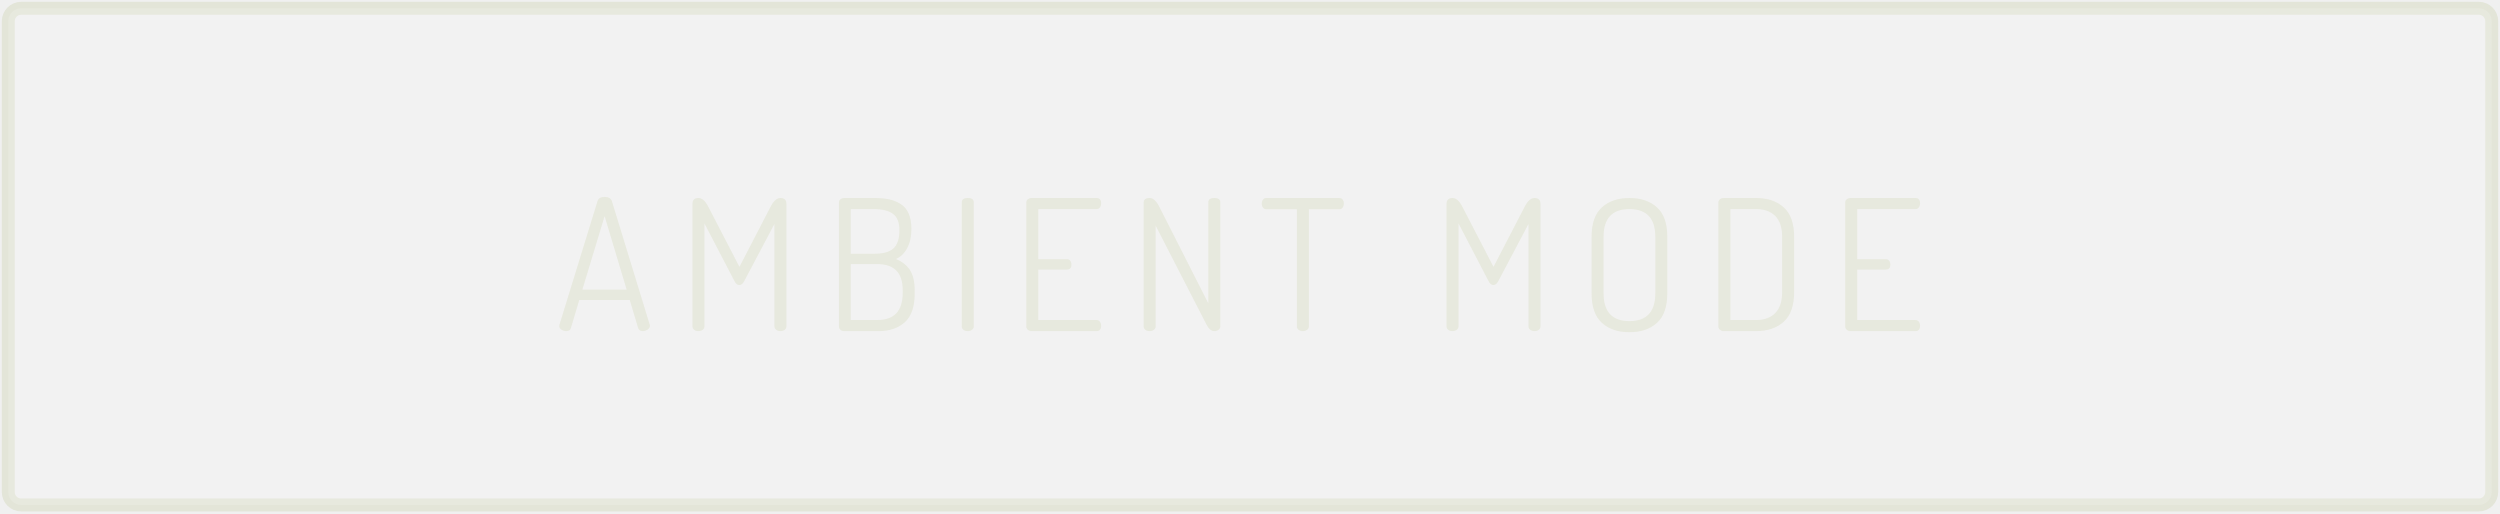
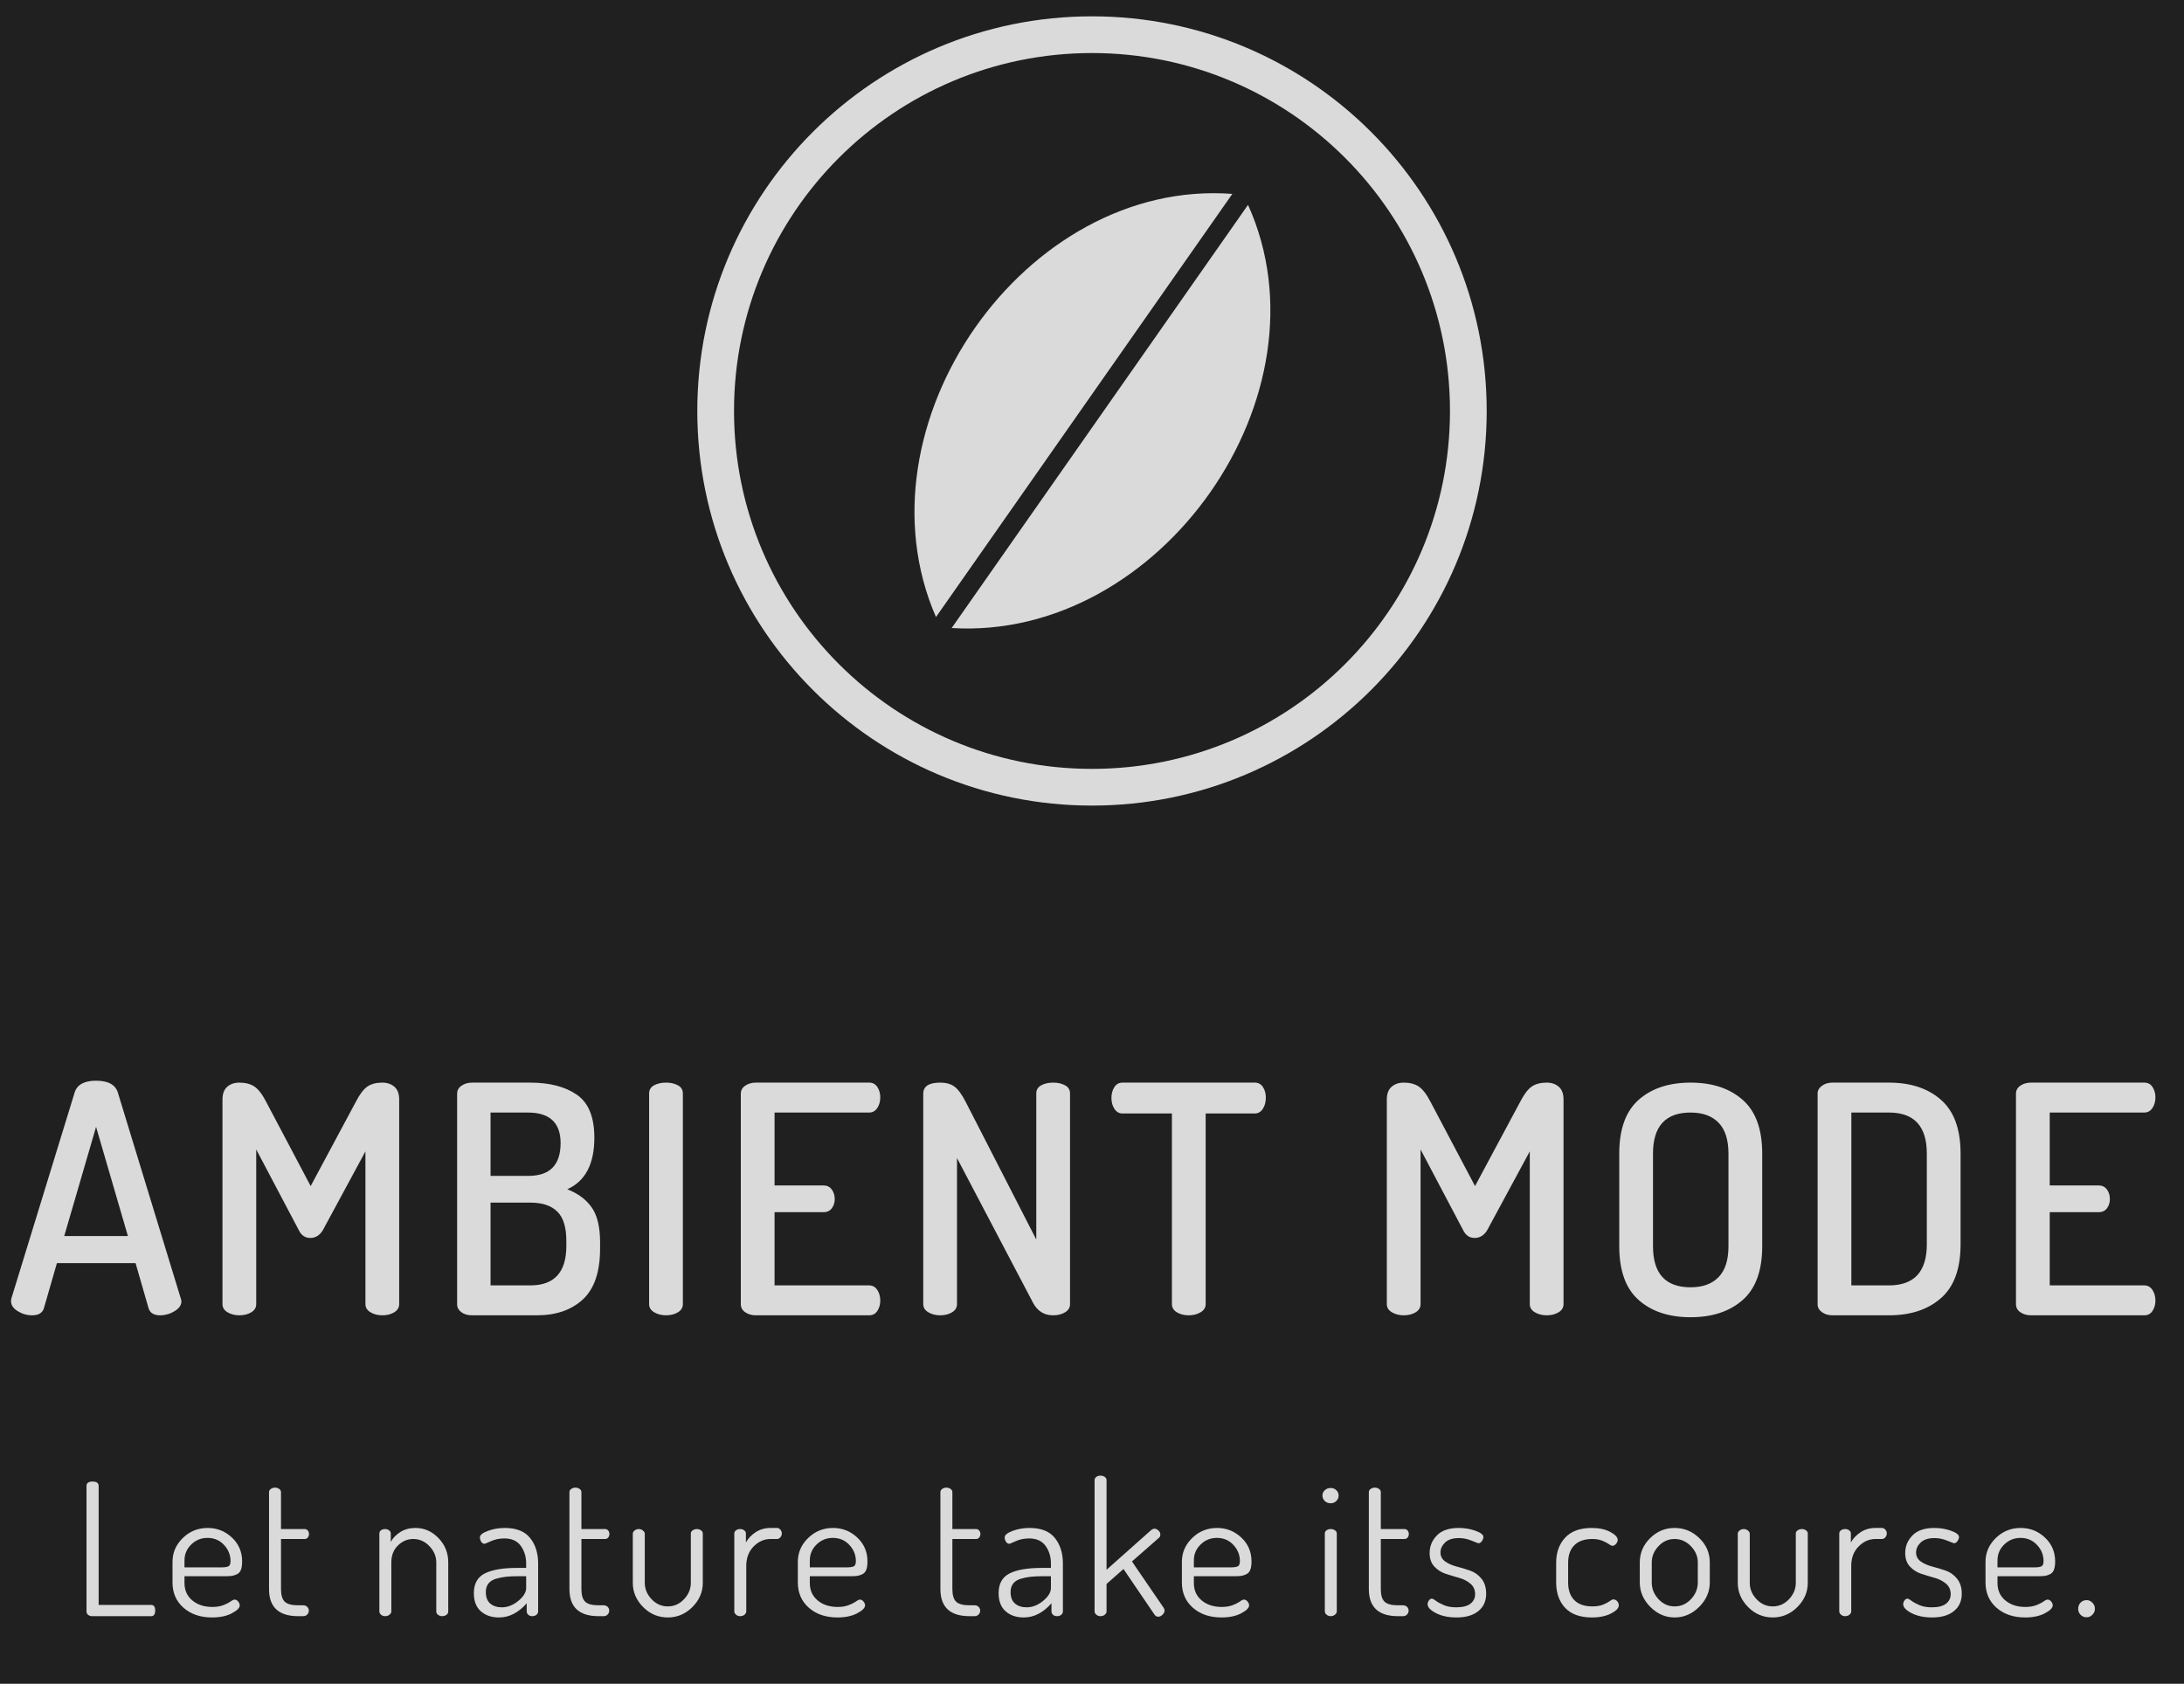
- <svg xmlns="http://www.w3.org/2000/svg" width="302px" height="62px" viewBox="0 0 302 62" version="1.1">
-   <g id="[Screens]" stroke="none" stroke-width="1" fill="none" fill-rule="evenodd">
-     <g id="landing-(dark)" transform="translate(-819, -715)" fill-rule="nonzero">
-       <g id="title_landing" transform="translate(216, 12)">
-         <g id="buttons" transform="translate(96, 704)">
-           <g id="button_ambient_mode" transform="translate(508, 0)">
-             <rect id="button" stroke="#E3E5D8" stroke-width="1.564" stroke-linecap="round" stroke-linejoin="round" x="0" y="0" width="300" height="60" rx="1.564" />
-             <path d="M66.558,38.384 C66.558,38.311 66.565,38.259 66.58,38.23 L71.178,23.292 C71.281,22.955 71.567,22.786 72.036,22.786 C72.505,22.786 72.799,22.955 72.916,23.292 L77.492,38.23 C77.492,38.245 77.496,38.267 77.503,38.296 C77.51,38.325 77.514,38.347 77.514,38.362 C77.514,38.538 77.419,38.688 77.228,38.813 C77.037,38.938 76.839,39 76.634,39 C76.355,39 76.172,38.875 76.084,38.626 L75.072,35.238 L68.978,35.238 L67.966,38.626 C67.907,38.875 67.717,39 67.394,39 C67.189,39 66.998,38.941 66.822,38.824 C66.646,38.707 66.558,38.56 66.558,38.384 Z M69.352,33.984 L74.698,33.984 L72.036,25.118 L69.352,33.984 Z M82.648,38.428 L82.648,23.622 C82.648,23.153 82.89,22.918 83.374,22.918 C83.799,22.918 84.188,23.255 84.54,23.93 L88.324,31.234 L92.108,23.93 C92.46,23.255 92.849,22.918 93.274,22.918 C93.758,22.918 94,23.153 94,23.622 L94,38.428 C94,38.604 93.93,38.743 93.791,38.846 C93.652,38.949 93.479,39 93.274,39 C93.083,39 92.915,38.949 92.768,38.846 C92.621,38.743 92.548,38.604 92.548,38.428 L92.548,26.064 L88.896,32.972 C88.735,33.28 88.537,33.434 88.302,33.434 C88.082,33.434 87.891,33.28 87.73,32.972 L84.1,25.998 L84.1,38.428 C84.1,38.604 84.027,38.743 83.88,38.846 C83.733,38.949 83.565,39 83.374,39 C83.169,39 82.996,38.949 82.857,38.846 C82.718,38.743 82.648,38.604 82.648,38.428 Z M100.344,38.45 L100.344,23.468 C100.344,23.292 100.41,23.156 100.542,23.061 C100.674,22.966 100.828,22.918 101.004,22.918 L104.612,22.918 C105.287,22.918 105.873,22.969 106.372,23.072 C106.871,23.175 107.336,23.358 107.769,23.622 C108.202,23.886 108.532,24.271 108.759,24.777 C108.986,25.283 109.1,25.91 109.1,26.658 C109.1,27.567 108.931,28.337 108.594,28.968 C108.257,29.599 107.802,30.039 107.23,30.288 C107.963,30.581 108.524,31.021 108.913,31.608 C109.302,32.195 109.496,33.016 109.496,34.072 L109.496,34.468 C109.496,36.052 109.1,37.203 108.308,37.922 C107.516,38.641 106.46,39 105.14,39 L101.004,39 C100.799,39 100.637,38.945 100.52,38.835 C100.403,38.725 100.344,38.597 100.344,38.45 Z M101.774,37.658 L104.964,37.658 C107.017,37.658 108.044,36.573 108.044,34.402 L108.044,34.028 C108.044,31.945 107.017,30.904 104.964,30.904 L101.774,30.904 L101.774,37.658 Z M101.774,29.65 L104.656,29.65 C105.697,29.65 106.456,29.434 106.933,29.001 C107.41,28.568 107.648,27.839 107.648,26.812 C107.648,25.859 107.384,25.195 106.856,24.821 C106.328,24.447 105.565,24.26 104.568,24.26 L101.774,24.26 L101.774,29.65 Z M115.18,38.428 L115.18,23.446 C115.18,23.094 115.422,22.918 115.906,22.918 C116.39,22.918 116.632,23.094 116.632,23.446 L116.632,38.428 C116.632,38.604 116.559,38.743 116.412,38.846 C116.265,38.949 116.097,39 115.906,39 C115.701,39 115.528,38.949 115.389,38.846 C115.25,38.743 115.18,38.604 115.18,38.428 Z M122.976,38.428 L122.976,23.468 C122.976,23.292 123.042,23.156 123.174,23.061 C123.306,22.966 123.46,22.918 123.636,22.918 L131.468,22.918 C131.835,22.918 132.018,23.131 132.018,23.556 C132.018,23.747 131.97,23.912 131.875,24.051 C131.78,24.19 131.644,24.26 131.468,24.26 L124.428,24.26 L124.428,30.31 L127.882,30.31 C128.058,30.31 128.194,30.372 128.289,30.497 C128.384,30.622 128.432,30.779 128.432,30.97 C128.432,31.366 128.249,31.564 127.882,31.564 L124.428,31.564 L124.428,37.658 L131.468,37.658 C131.629,37.658 131.761,37.724 131.864,37.856 C131.967,37.988 132.018,38.149 132.018,38.34 C132.018,38.78 131.835,39 131.468,39 L123.636,39 C123.46,39 123.306,38.949 123.174,38.846 C123.042,38.743 122.976,38.604 122.976,38.428 Z M137.152,38.428 L137.152,23.468 C137.152,23.101 137.394,22.918 137.878,22.918 C138.289,22.918 138.67,23.255 139.022,23.93 L144.962,35.634 L144.962,23.446 C144.962,23.094 145.204,22.918 145.688,22.918 C146.172,22.918 146.414,23.094 146.414,23.446 L146.414,38.428 C146.414,38.604 146.341,38.743 146.194,38.846 C146.047,38.949 145.879,39 145.688,39 C145.321,39 144.999,38.721 144.72,38.164 L138.604,26.262 L138.604,38.428 C138.604,38.604 138.531,38.743 138.384,38.846 C138.237,38.949 138.069,39 137.878,39 C137.673,39 137.5,38.949 137.361,38.846 C137.222,38.743 137.152,38.604 137.152,38.428 Z M151.416,23.6 C151.416,23.424 151.464,23.266 151.559,23.127 C151.654,22.988 151.79,22.918 151.966,22.918 L160.788,22.918 C160.964,22.918 161.1,22.984 161.195,23.116 C161.29,23.248 161.338,23.402 161.338,23.578 C161.338,23.769 161.29,23.934 161.195,24.073 C161.1,24.212 160.964,24.282 160.788,24.282 L157.114,24.282 L157.114,38.428 C157.114,38.604 157.041,38.743 156.894,38.846 C156.747,38.949 156.579,39 156.388,39 C156.183,39 156.01,38.949 155.871,38.846 C155.732,38.743 155.662,38.604 155.662,38.428 L155.662,24.282 L151.966,24.282 C151.805,24.282 151.673,24.216 151.57,24.084 C151.467,23.952 151.416,23.791 151.416,23.6 Z M173.74,38.428 L173.74,23.622 C173.74,23.153 173.982,22.918 174.466,22.918 C174.891,22.918 175.28,23.255 175.632,23.93 L179.416,31.234 L183.2,23.93 C183.552,23.255 183.941,22.918 184.366,22.918 C184.85,22.918 185.092,23.153 185.092,23.622 L185.092,38.428 C185.092,38.604 185.022,38.743 184.883,38.846 C184.744,38.949 184.571,39 184.366,39 C184.175,39 184.007,38.949 183.86,38.846 C183.713,38.743 183.64,38.604 183.64,38.428 L183.64,26.064 L179.988,32.972 C179.827,33.28 179.629,33.434 179.394,33.434 C179.174,33.434 178.983,33.28 178.822,32.972 L175.192,25.998 L175.192,38.428 C175.192,38.604 175.119,38.743 174.972,38.846 C174.825,38.949 174.657,39 174.466,39 C174.261,39 174.088,38.949 173.949,38.846 C173.81,38.743 173.74,38.604 173.74,38.428 Z M191.26,34.424 L191.26,27.604 C191.26,25.991 191.674,24.806 192.503,24.051 C193.332,23.296 194.443,22.918 195.836,22.918 C197.229,22.918 198.34,23.296 199.169,24.051 C199.998,24.806 200.412,25.991 200.412,27.604 L200.412,34.424 C200.412,36.052 199.998,37.244 199.169,37.999 C198.34,38.754 197.229,39.132 195.836,39.132 C194.443,39.132 193.332,38.754 192.503,37.999 C191.674,37.244 191.26,36.052 191.26,34.424 Z M192.712,34.424 C192.712,36.668 193.753,37.79 195.836,37.79 C197.919,37.79 198.96,36.668 198.96,34.424 L198.96,27.604 C198.96,25.375 197.919,24.26 195.836,24.26 C193.753,24.26 192.712,25.375 192.712,27.604 L192.712,34.424 Z M206.58,38.45 L206.58,23.446 C206.58,23.299 206.642,23.175 206.767,23.072 C206.892,22.969 207.049,22.918 207.24,22.918 L211.134,22.918 C212.527,22.918 213.642,23.296 214.478,24.051 C215.314,24.806 215.732,25.991 215.732,27.604 L215.732,34.292 C215.732,35.92 215.314,37.112 214.478,37.867 C213.642,38.622 212.527,39 211.134,39 L207.24,39 C207.049,39 206.892,38.945 206.767,38.835 C206.642,38.725 206.58,38.597 206.58,38.45 Z M208.032,37.658 L211.134,37.658 C212.131,37.658 212.905,37.376 213.455,36.811 C214.005,36.246 214.28,35.407 214.28,34.292 L214.28,27.604 C214.28,26.489 214.005,25.653 213.455,25.096 C212.905,24.539 212.131,24.26 211.134,24.26 L208.032,24.26 L208.032,37.658 Z M221.9,38.428 L221.9,23.468 C221.9,23.292 221.966,23.156 222.098,23.061 C222.23,22.966 222.384,22.918 222.56,22.918 L230.392,22.918 C230.759,22.918 230.942,23.131 230.942,23.556 C230.942,23.747 230.894,23.912 230.799,24.051 C230.704,24.19 230.568,24.26 230.392,24.26 L223.352,24.26 L223.352,30.31 L226.806,30.31 C226.982,30.31 227.118,30.372 227.213,30.497 C227.308,30.622 227.356,30.779 227.356,30.97 C227.356,31.366 227.173,31.564 226.806,31.564 L223.352,31.564 L223.352,37.658 L230.392,37.658 C230.553,37.658 230.685,37.724 230.788,37.856 C230.891,37.988 230.942,38.149 230.942,38.34 C230.942,38.78 230.759,39 230.392,39 L222.56,39 C222.384,39 222.23,38.949 222.098,38.846 C221.966,38.743 221.9,38.604 221.9,38.428 Z" id="AMBIENTMODE" fill="#E3E5D8" />
-             <rect id="hover_button" fill-opacity="0.15" fill="#FFFFFF" x="0" y="0" width="300" height="60" rx="1.564" />
+ <svg xmlns="http://www.w3.org/2000/svg" width="166px" height="128px" viewBox="0 0 166 128" version="1.1">
+   <g id="Redesign" stroke="none" stroke-width="1" fill="none" fill-rule="evenodd">
+     <g id="landing-(dark)" transform="translate(-790, -754)" fill-rule="nonzero">
+       <g id="title_landing" transform="translate(221.5, 12)">
+         <g id="buttons" transform="translate(245.5, 740.8)">
+           <g id="ambient-mode" transform="translate(322.7, 0.541395)">
+             <rect id="button-bg" fill="#202020" x="0.3" y="0.659" width="166" height="128" />
+             <path d="M6.874,123.157 L6.874,113.623 C6.874,113.399 7.028,113.287 7.336,113.287 C7.644,113.287 7.798,113.399 7.798,113.623 L7.798,122.667 L11.788,122.667 C11.993,122.667 12.096,122.807 12.096,123.087 C12.096,123.376 11.993,123.521 11.788,123.521 L7.294,123.521 C7.182,123.521 7.084,123.488 7,123.423 C6.916,123.357 6.874,123.269 6.874,123.157 Z M13.412,120.959 L13.412,119.391 C13.412,118.691 13.673,118.086 14.196,117.578 C14.719,117.069 15.349,116.815 16.086,116.815 C16.795,116.815 17.409,117.057 17.927,117.543 C18.445,118.028 18.704,118.635 18.704,119.363 C18.704,119.624 18.674,119.834 18.613,119.993 C18.552,120.151 18.454,120.263 18.319,120.329 C18.184,120.394 18.06,120.436 17.948,120.455 C17.836,120.473 17.682,120.483 17.486,120.483 L14.322,120.483 L14.322,121.001 C14.322,121.551 14.52,121.992 14.917,122.324 C15.314,122.655 15.825,122.821 16.45,122.821 C16.767,122.821 17.045,122.774 17.283,122.681 C17.473,122.606 17.628,122.531 17.747,122.457 L17.829,122.401 C17.955,122.307 18.055,122.261 18.13,122.261 C18.233,122.261 18.324,122.31 18.403,122.408 C18.482,122.506 18.522,122.601 18.522,122.695 C18.522,122.891 18.321,123.094 17.92,123.304 C17.519,123.514 17.019,123.619 16.422,123.619 C15.535,123.619 14.812,123.374 14.252,122.884 C13.692,122.394 13.412,121.752 13.412,120.959 Z M14.322,119.811 L17.122,119.811 C17.402,119.811 17.589,119.78 17.682,119.72 C17.775,119.659 17.822,119.531 17.822,119.335 C17.822,118.868 17.656,118.457 17.325,118.103 C16.994,117.748 16.576,117.571 16.072,117.571 C15.587,117.571 15.174,117.739 14.833,118.075 C14.492,118.411 14.322,118.812 14.322,119.279 L14.322,119.811 Z M20.748,121.463 L20.748,114.085 C20.748,113.991 20.795,113.912 20.888,113.847 C20.981,113.781 21.084,113.749 21.196,113.749 C21.317,113.749 21.425,113.781 21.518,113.847 C21.611,113.912 21.658,113.991 21.658,114.085 L21.658,116.899 L23.464,116.899 C23.557,116.899 23.634,116.936 23.695,117.011 C23.756,117.085 23.786,117.174 23.786,117.277 C23.786,117.379 23.756,117.468 23.695,117.543 C23.634,117.617 23.557,117.655 23.464,117.655 L21.658,117.655 L21.658,121.463 C21.658,121.92 21.754,122.24 21.945,122.422 C22.136,122.604 22.475,122.695 22.96,122.695 L23.352,122.695 C23.473,122.695 23.574,122.734 23.653,122.814 C23.732,122.893 23.772,122.989 23.772,123.101 C23.772,123.213 23.732,123.311 23.653,123.395 C23.574,123.479 23.473,123.521 23.352,123.521 L22.96,123.521 C21.485,123.521 20.748,122.835 20.748,121.463 Z M29.134,123.157 L29.134,117.235 C29.134,117.132 29.176,117.05 29.26,116.99 C29.344,116.929 29.451,116.899 29.582,116.899 C29.694,116.899 29.792,116.931 29.876,116.997 C29.96,117.062 30.002,117.141 30.002,117.235 L30.002,117.879 C30.161,117.58 30.403,117.328 30.73,117.123 C31.057,116.917 31.439,116.815 31.878,116.815 C32.55,116.815 33.133,117.071 33.628,117.585 C34.123,118.098 34.37,118.714 34.37,119.433 L34.37,123.157 C34.37,123.269 34.323,123.357 34.23,123.423 C34.137,123.488 34.029,123.521 33.908,123.521 C33.796,123.521 33.693,123.488 33.6,123.423 C33.507,123.357 33.46,123.269 33.46,123.157 L33.46,119.433 C33.46,118.975 33.287,118.565 32.942,118.201 C32.597,117.837 32.186,117.655 31.71,117.655 C31.271,117.655 30.884,117.818 30.548,118.145 C30.212,118.471 30.044,118.901 30.044,119.433 L30.044,123.157 C30.044,123.25 29.997,123.334 29.904,123.409 C29.811,123.483 29.703,123.521 29.582,123.521 C29.451,123.521 29.344,123.483 29.26,123.409 C29.176,123.334 29.134,123.25 29.134,123.157 Z M36.316,121.771 C36.316,121.052 36.594,120.553 37.149,120.273 C37.704,119.993 38.514,119.853 39.578,119.853 L40.292,119.853 L40.292,119.517 C40.292,119.003 40.157,118.558 39.886,118.18 C39.615,117.802 39.2,117.613 38.64,117.613 C38.267,117.613 37.928,117.68 37.625,117.816 L37.223,117.99 C37.176,118.009 37.149,118.019 37.142,118.019 C37.03,118.019 36.941,117.967 36.876,117.865 C36.811,117.762 36.778,117.65 36.778,117.529 C36.778,117.351 36.979,117.188 37.38,117.039 C37.781,116.889 38.211,116.815 38.668,116.815 C39.545,116.815 40.187,117.069 40.593,117.578 C40.999,118.086 41.202,118.733 41.202,119.517 L41.202,123.157 C41.202,123.259 41.16,123.346 41.076,123.416 C40.992,123.486 40.885,123.521 40.754,123.521 C40.633,123.521 40.532,123.486 40.453,123.416 C40.374,123.346 40.334,123.259 40.334,123.157 L40.334,122.541 C39.709,123.259 39.004,123.619 38.22,123.619 C37.66,123.619 37.203,123.462 36.848,123.15 C36.493,122.837 36.316,122.377 36.316,121.771 Z M37.226,121.687 C37.226,122.079 37.338,122.37 37.562,122.562 C37.786,122.753 38.08,122.849 38.444,122.849 C38.883,122.849 39.3,122.685 39.697,122.359 C40.094,122.032 40.292,121.705 40.292,121.379 L40.292,120.483 L39.704,120.483 C39.331,120.483 39.016,120.497 38.759,120.525 C38.502,120.553 38.248,120.604 37.996,120.679 C37.744,120.753 37.553,120.875 37.422,121.043 C37.291,121.211 37.226,121.425 37.226,121.687 Z M43.582,121.463 L43.582,114.085 C43.582,113.991 43.629,113.912 43.722,113.847 C43.815,113.781 43.918,113.749 44.03,113.749 C44.151,113.749 44.259,113.781 44.352,113.847 C44.445,113.912 44.492,113.991 44.492,114.085 L44.492,116.899 L46.298,116.899 C46.391,116.899 46.468,116.936 46.529,117.011 C46.59,117.085 46.62,117.174 46.62,117.277 C46.62,117.379 46.59,117.468 46.529,117.543 C46.468,117.617 46.391,117.655 46.298,117.655 L44.492,117.655 L44.492,121.463 C44.492,121.92 44.588,122.24 44.779,122.422 C44.97,122.604 45.309,122.695 45.794,122.695 L46.186,122.695 C46.307,122.695 46.408,122.734 46.487,122.814 C46.566,122.893 46.606,122.989 46.606,123.101 C46.606,123.213 46.566,123.311 46.487,123.395 C46.408,123.479 46.307,123.521 46.186,123.521 L45.794,123.521 C44.319,123.521 43.582,122.835 43.582,121.463 Z M48.398,120.987 L48.398,117.249 C48.398,117.165 48.442,117.085 48.531,117.011 C48.62,116.936 48.729,116.899 48.86,116.899 C48.972,116.899 49.075,116.936 49.168,117.011 C49.261,117.085 49.308,117.165 49.308,117.249 L49.308,120.987 C49.308,121.453 49.481,121.869 49.826,122.233 C50.171,122.597 50.582,122.779 51.058,122.779 C51.534,122.779 51.945,122.597 52.29,122.233 C52.635,121.869 52.808,121.453 52.808,120.987 L52.808,117.235 C52.808,117.141 52.855,117.062 52.948,116.997 C53.041,116.931 53.149,116.899 53.27,116.899 C53.391,116.899 53.496,116.931 53.585,116.997 C53.674,117.062 53.718,117.141 53.718,117.235 L53.718,120.987 C53.718,121.687 53.454,122.3 52.927,122.828 C52.4,123.355 51.777,123.619 51.058,123.619 C50.33,123.619 49.705,123.355 49.182,122.828 C48.659,122.3 48.398,121.687 48.398,120.987 Z M56.112,123.157 L56.112,117.235 C56.112,117.141 56.154,117.062 56.238,116.997 C56.322,116.931 56.429,116.899 56.56,116.899 C56.681,116.899 56.784,116.931 56.868,116.997 C56.952,117.062 56.994,117.141 56.994,117.235 L56.994,117.921 C57.162,117.613 57.409,117.351 57.736,117.137 C58.063,116.922 58.441,116.815 58.87,116.815 L59.36,116.815 C59.453,116.815 59.537,116.857 59.612,116.941 C59.687,117.025 59.724,117.123 59.724,117.235 C59.724,117.347 59.687,117.445 59.612,117.529 C59.537,117.613 59.453,117.655 59.36,117.655 L58.87,117.655 C58.385,117.655 57.955,117.844 57.582,118.222 C57.209,118.6 57.022,119.092 57.022,119.699 L57.022,123.157 C57.022,123.25 56.978,123.334 56.889,123.409 C56.8,123.483 56.691,123.521 56.56,123.521 C56.439,123.521 56.334,123.483 56.245,123.409 C56.156,123.334 56.112,123.25 56.112,123.157 Z M60.942,120.959 L60.942,119.391 C60.942,118.691 61.203,118.086 61.726,117.578 C62.249,117.069 62.879,116.815 63.616,116.815 C64.325,116.815 64.939,117.057 65.457,117.543 C65.975,118.028 66.234,118.635 66.234,119.363 C66.234,119.624 66.204,119.834 66.143,119.993 C66.082,120.151 65.984,120.263 65.849,120.329 C65.714,120.394 65.59,120.436 65.478,120.455 C65.366,120.473 65.212,120.483 65.016,120.483 L61.852,120.483 L61.852,121.001 C61.852,121.551 62.05,121.992 62.447,122.324 C62.844,122.655 63.355,122.821 63.98,122.821 C64.297,122.821 64.575,122.774 64.813,122.681 C65.003,122.606 65.158,122.531 65.277,122.457 L65.359,122.401 C65.485,122.307 65.585,122.261 65.66,122.261 C65.763,122.261 65.854,122.31 65.933,122.408 C66.012,122.506 66.052,122.601 66.052,122.695 C66.052,122.891 65.851,123.094 65.45,123.304 C65.049,123.514 64.549,123.619 63.952,123.619 C63.065,123.619 62.342,123.374 61.782,122.884 C61.222,122.394 60.942,121.752 60.942,120.959 Z M61.852,119.811 L64.652,119.811 C64.932,119.811 65.119,119.78 65.212,119.72 C65.305,119.659 65.352,119.531 65.352,119.335 C65.352,118.868 65.186,118.457 64.855,118.103 C64.524,117.748 64.106,117.571 63.602,117.571 C63.117,117.571 62.704,117.739 62.363,118.075 C62.022,118.411 61.852,118.812 61.852,119.279 L61.852,119.811 Z M71.778,121.463 L71.778,114.085 C71.778,113.991 71.825,113.912 71.918,113.847 C72.011,113.781 72.114,113.749 72.226,113.749 C72.347,113.749 72.455,113.781 72.548,113.847 C72.641,113.912 72.688,113.991 72.688,114.085 L72.688,116.899 L74.494,116.899 C74.587,116.899 74.664,116.936 74.725,117.011 C74.786,117.085 74.816,117.174 74.816,117.277 C74.816,117.379 74.786,117.468 74.725,117.543 C74.664,117.617 74.587,117.655 74.494,117.655 L72.688,117.655 L72.688,121.463 C72.688,121.92 72.784,122.24 72.975,122.422 C73.166,122.604 73.505,122.695 73.99,122.695 L74.382,122.695 C74.503,122.695 74.604,122.734 74.683,122.814 C74.762,122.893 74.802,122.989 74.802,123.101 C74.802,123.213 74.762,123.311 74.683,123.395 C74.604,123.479 74.503,123.521 74.382,123.521 L73.99,123.521 C72.515,123.521 71.778,122.835 71.778,121.463 Z M76.202,121.771 C76.202,121.052 76.48,120.553 77.035,120.273 C77.59,119.993 78.4,119.853 79.464,119.853 L80.178,119.853 L80.178,119.517 C80.178,119.003 80.043,118.558 79.772,118.18 C79.501,117.802 79.086,117.613 78.526,117.613 C78.153,117.613 77.814,117.68 77.511,117.816 L77.109,117.99 C77.062,118.009 77.035,118.019 77.028,118.019 C76.916,118.019 76.827,117.967 76.762,117.865 C76.697,117.762 76.664,117.65 76.664,117.529 C76.664,117.351 76.865,117.188 77.266,117.039 C77.667,116.889 78.097,116.815 78.554,116.815 C79.431,116.815 80.073,117.069 80.479,117.578 C80.885,118.086 81.088,118.733 81.088,119.517 L81.088,123.157 C81.088,123.259 81.046,123.346 80.962,123.416 C80.878,123.486 80.771,123.521 80.64,123.521 C80.519,123.521 80.418,123.486 80.339,123.416 C80.26,123.346 80.22,123.259 80.22,123.157 L80.22,122.541 C79.595,123.259 78.89,123.619 78.106,123.619 C77.546,123.619 77.089,123.462 76.734,123.15 C76.379,122.837 76.202,122.377 76.202,121.771 Z M77.112,121.687 C77.112,122.079 77.224,122.37 77.448,122.562 C77.672,122.753 77.966,122.849 78.33,122.849 C78.769,122.849 79.186,122.685 79.583,122.359 C79.98,122.032 80.178,121.705 80.178,121.379 L80.178,120.483 L79.59,120.483 C79.217,120.483 78.902,120.497 78.645,120.525 C78.388,120.553 78.134,120.604 77.882,120.679 C77.63,120.753 77.439,120.875 77.308,121.043 C77.177,121.211 77.112,121.425 77.112,121.687 Z M83.496,123.157 L83.496,113.175 C83.496,113.081 83.538,113.002 83.622,112.937 C83.706,112.871 83.813,112.839 83.944,112.839 C84.075,112.839 84.184,112.871 84.273,112.937 C84.362,113.002 84.406,113.081 84.406,113.175 L84.406,119.993 L87.822,116.955 C87.915,116.899 87.985,116.871 88.032,116.871 C88.144,116.871 88.249,116.915 88.347,117.004 C88.445,117.092 88.494,117.193 88.494,117.305 C88.494,117.417 88.461,117.501 88.396,117.557 L86.338,119.363 L88.76,122.905 C88.797,122.979 88.816,123.045 88.816,123.101 C88.816,123.203 88.765,123.306 88.662,123.409 C88.559,123.511 88.447,123.563 88.326,123.563 C88.214,123.563 88.121,123.507 88.046,123.395 L85.694,119.937 L84.406,121.071 L84.406,123.157 C84.406,123.25 84.362,123.334 84.273,123.409 C84.184,123.483 84.075,123.521 83.944,123.521 C83.823,123.521 83.718,123.483 83.629,123.409 C83.54,123.334 83.496,123.25 83.496,123.157 Z M90.132,120.959 L90.132,119.391 C90.132,118.691 90.393,118.086 90.916,117.578 C91.439,117.069 92.069,116.815 92.806,116.815 C93.515,116.815 94.129,117.057 94.647,117.543 C95.165,118.028 95.424,118.635 95.424,119.363 C95.424,119.624 95.394,119.834 95.333,119.993 C95.272,120.151 95.174,120.263 95.039,120.329 C94.904,120.394 94.78,120.436 94.668,120.455 C94.556,120.473 94.402,120.483 94.206,120.483 L91.042,120.483 L91.042,121.001 C91.042,121.551 91.24,121.992 91.637,122.324 C92.034,122.655 92.545,122.821 93.17,122.821 C93.487,122.821 93.765,122.774 94.003,122.681 C94.193,122.606 94.348,122.531 94.467,122.457 L94.549,122.401 C94.675,122.307 94.775,122.261 94.85,122.261 C94.953,122.261 95.044,122.31 95.123,122.408 C95.202,122.506 95.242,122.601 95.242,122.695 C95.242,122.891 95.041,123.094 94.64,123.304 C94.239,123.514 93.739,123.619 93.142,123.619 C92.255,123.619 91.532,123.374 90.972,122.884 C90.412,122.394 90.132,121.752 90.132,120.959 Z M91.042,119.811 L93.842,119.811 C94.122,119.811 94.309,119.78 94.402,119.72 C94.495,119.659 94.542,119.531 94.542,119.335 C94.542,118.868 94.376,118.457 94.045,118.103 C93.714,117.748 93.296,117.571 92.792,117.571 C92.307,117.571 91.894,117.739 91.553,118.075 C91.212,118.411 91.042,118.812 91.042,119.279 L91.042,119.811 Z M100.996,114.771 C100.875,114.649 100.814,114.509 100.814,114.351 C100.814,114.192 100.875,114.057 100.996,113.945 C101.117,113.833 101.267,113.777 101.444,113.777 C101.612,113.777 101.754,113.833 101.871,113.945 C101.988,114.057 102.046,114.192 102.046,114.351 C102.046,114.509 101.988,114.647 101.871,114.764 C101.754,114.88 101.612,114.939 101.444,114.939 C101.267,114.939 101.117,114.883 100.996,114.771 Z M100.996,123.157 L100.996,117.235 C100.996,117.141 101.038,117.062 101.122,116.997 C101.206,116.931 101.313,116.899 101.444,116.899 C101.575,116.899 101.684,116.931 101.773,116.997 C101.862,117.062 101.906,117.141 101.906,117.235 L101.906,123.157 C101.906,123.25 101.859,123.334 101.766,123.409 C101.673,123.483 101.565,123.521 101.444,123.521 C101.323,123.521 101.218,123.483 101.129,123.409 C101.04,123.334 100.996,123.25 100.996,123.157 Z M104.342,121.463 L104.342,114.085 C104.342,113.991 104.389,113.912 104.482,113.847 C104.575,113.781 104.678,113.749 104.79,113.749 C104.911,113.749 105.019,113.781 105.112,113.847 C105.205,113.912 105.252,113.991 105.252,114.085 L105.252,116.899 L107.058,116.899 C107.151,116.899 107.228,116.936 107.289,117.011 C107.35,117.085 107.38,117.174 107.38,117.277 C107.38,117.379 107.35,117.468 107.289,117.543 C107.228,117.617 107.151,117.655 107.058,117.655 L105.252,117.655 L105.252,121.463 C105.252,121.92 105.348,122.24 105.539,122.422 C105.73,122.604 106.069,122.695 106.554,122.695 L106.946,122.695 C107.067,122.695 107.168,122.734 107.247,122.814 C107.326,122.893 107.366,122.989 107.366,123.101 C107.366,123.213 107.326,123.311 107.247,123.395 C107.168,123.479 107.067,123.521 106.946,123.521 L106.554,123.521 C105.079,123.521 104.342,122.835 104.342,121.463 Z M108.808,122.611 C108.808,122.517 108.841,122.424 108.906,122.331 C108.971,122.237 109.046,122.191 109.13,122.191 C109.182,122.191 109.258,122.225 109.358,122.294 L109.438,122.352 C109.578,122.459 109.779,122.569 110.04,122.681 C110.301,122.793 110.614,122.849 110.978,122.849 C111.473,122.849 111.837,122.755 112.07,122.569 C112.303,122.382 112.42,122.144 112.42,121.855 C112.42,121.519 112.301,121.25 112.063,121.05 C111.825,120.849 111.538,120.702 111.202,120.609 C110.866,120.515 110.528,120.413 110.187,120.301 C109.846,120.189 109.557,120.004 109.319,119.748 C109.081,119.491 108.962,119.148 108.962,118.719 C108.962,118.205 109.146,117.76 109.515,117.382 C109.884,117.004 110.437,116.815 111.174,116.815 C111.631,116.815 112.058,116.887 112.455,117.032 C112.852,117.176 113.05,117.333 113.05,117.501 C113.05,117.594 113.013,117.697 112.938,117.809 C112.863,117.921 112.775,117.977 112.672,117.977 L112.624,117.964 C112.549,117.94 112.392,117.879 112.154,117.781 C111.837,117.65 111.515,117.585 111.188,117.585 C110.721,117.585 110.371,117.697 110.138,117.921 C109.905,118.145 109.788,118.397 109.788,118.677 C109.788,118.966 109.907,119.195 110.145,119.363 C110.383,119.531 110.672,119.659 111.013,119.748 C111.354,119.836 111.694,119.939 112.035,120.056 C112.376,120.172 112.665,120.378 112.903,120.672 C113.141,120.966 113.26,121.346 113.26,121.813 C113.26,122.373 113.062,122.814 112.665,123.136 C112.268,123.458 111.715,123.619 111.006,123.619 C110.39,123.619 109.87,123.509 109.445,123.29 C109.02,123.07 108.808,122.844 108.808,122.611 Z M118.58,120.959 L118.58,119.461 C118.58,118.677 118.809,118.04 119.266,117.55 C119.723,117.06 120.395,116.815 121.282,116.815 C121.842,116.815 122.311,116.915 122.689,117.116 C123.067,117.316 123.256,117.519 123.256,117.725 C123.256,117.827 123.214,117.928 123.13,118.026 C123.046,118.124 122.953,118.173 122.85,118.173 C122.808,118.173 122.749,118.149 122.673,118.102 L122.591,118.047 C122.474,117.963 122.309,117.876 122.094,117.788 C121.879,117.699 121.623,117.655 121.324,117.655 C120.727,117.655 120.272,117.813 119.959,118.131 C119.646,118.448 119.49,118.891 119.49,119.461 L119.49,120.959 C119.49,121.537 119.646,121.985 119.959,122.303 C120.272,122.62 120.731,122.779 121.338,122.779 C121.655,122.779 121.924,122.734 122.143,122.646 C122.362,122.557 122.53,122.468 122.647,122.38 C122.764,122.291 122.855,122.247 122.92,122.247 C123.041,122.247 123.142,122.293 123.221,122.387 C123.3,122.48 123.34,122.583 123.34,122.695 C123.34,122.909 123.144,123.117 122.752,123.318 C122.36,123.518 121.875,123.619 121.296,123.619 C120.4,123.619 119.723,123.376 119.266,122.891 C118.809,122.405 118.58,121.761 118.58,120.959 Z M124.936,120.959 L124.936,119.433 C124.936,118.723 125.197,118.11 125.72,117.592 C126.243,117.074 126.863,116.815 127.582,116.815 C128.301,116.815 128.926,117.071 129.458,117.585 C129.99,118.098 130.256,118.714 130.256,119.433 L130.256,120.959 C130.256,121.659 129.988,122.277 129.451,122.814 C128.914,123.35 128.291,123.619 127.582,123.619 C126.882,123.619 126.266,123.35 125.734,122.814 C125.202,122.277 124.936,121.659 124.936,120.959 Z M125.846,120.959 C125.846,121.435 126.016,121.857 126.357,122.226 C126.698,122.594 127.106,122.779 127.582,122.779 C128.067,122.779 128.483,122.594 128.828,122.226 C129.173,121.857 129.346,121.435 129.346,120.959 L129.346,119.433 C129.346,118.975 129.171,118.565 128.821,118.201 C128.471,117.837 128.058,117.655 127.582,117.655 C127.106,117.655 126.698,117.837 126.357,118.201 C126.016,118.565 125.846,118.975 125.846,119.433 L125.846,120.959 Z M132.384,120.987 L132.384,117.249 C132.384,117.165 132.428,117.085 132.517,117.011 C132.606,116.936 132.715,116.899 132.846,116.899 C132.958,116.899 133.061,116.936 133.154,117.011 C133.247,117.085 133.294,117.165 133.294,117.249 L133.294,120.987 C133.294,121.453 133.467,121.869 133.812,122.233 C134.157,122.597 134.568,122.779 135.044,122.779 C135.52,122.779 135.931,122.597 136.276,122.233 C136.621,121.869 136.794,121.453 136.794,120.987 L136.794,117.235 C136.794,117.141 136.841,117.062 136.934,116.997 C137.027,116.931 137.135,116.899 137.256,116.899 C137.377,116.899 137.482,116.931 137.571,116.997 C137.66,117.062 137.704,117.141 137.704,117.235 L137.704,120.987 C137.704,121.687 137.44,122.3 136.913,122.828 C136.386,123.355 135.763,123.619 135.044,123.619 C134.316,123.619 133.691,123.355 133.168,122.828 C132.645,122.3 132.384,121.687 132.384,120.987 Z M140.098,123.157 L140.098,117.235 C140.098,117.141 140.14,117.062 140.224,116.997 C140.308,116.931 140.415,116.899 140.546,116.899 C140.667,116.899 140.77,116.931 140.854,116.997 C140.938,117.062 140.98,117.141 140.98,117.235 L140.98,117.921 C141.148,117.613 141.395,117.351 141.722,117.137 C142.049,116.922 142.427,116.815 142.856,116.815 L143.346,116.815 C143.439,116.815 143.523,116.857 143.598,116.941 C143.673,117.025 143.71,117.123 143.71,117.235 C143.71,117.347 143.673,117.445 143.598,117.529 C143.523,117.613 143.439,117.655 143.346,117.655 L142.856,117.655 C142.371,117.655 141.941,117.844 141.568,118.222 C141.195,118.6 141.008,119.092 141.008,119.699 L141.008,123.157 C141.008,123.25 140.964,123.334 140.875,123.409 C140.786,123.483 140.677,123.521 140.546,123.521 C140.425,123.521 140.32,123.483 140.231,123.409 C140.142,123.334 140.098,123.25 140.098,123.157 Z M144.956,122.611 C144.956,122.517 144.989,122.424 145.054,122.331 C145.119,122.237 145.194,122.191 145.278,122.191 C145.33,122.191 145.406,122.225 145.506,122.294 L145.586,122.352 C145.726,122.459 145.927,122.569 146.188,122.681 C146.449,122.793 146.762,122.849 147.126,122.849 C147.621,122.849 147.985,122.755 148.218,122.569 C148.451,122.382 148.568,122.144 148.568,121.855 C148.568,121.519 148.449,121.25 148.211,121.05 C147.973,120.849 147.686,120.702 147.35,120.609 C147.014,120.515 146.676,120.413 146.335,120.301 C145.994,120.189 145.705,120.004 145.467,119.748 C145.229,119.491 145.11,119.148 145.11,118.719 C145.11,118.205 145.294,117.76 145.663,117.382 C146.032,117.004 146.585,116.815 147.322,116.815 C147.779,116.815 148.206,116.887 148.603,117.032 C149,117.176 149.198,117.333 149.198,117.501 C149.198,117.594 149.161,117.697 149.086,117.809 C149.011,117.921 148.923,117.977 148.82,117.977 L148.772,117.964 C148.697,117.94 148.54,117.879 148.302,117.781 C147.985,117.65 147.663,117.585 147.336,117.585 C146.869,117.585 146.519,117.697 146.286,117.921 C146.053,118.145 145.936,118.397 145.936,118.677 C145.936,118.966 146.055,119.195 146.293,119.363 C146.531,119.531 146.82,119.659 147.161,119.748 C147.502,119.836 147.842,119.939 148.183,120.056 C148.524,120.172 148.813,120.378 149.051,120.672 C149.289,120.966 149.408,121.346 149.408,121.813 C149.408,122.373 149.21,122.814 148.813,123.136 C148.416,123.458 147.863,123.619 147.154,123.619 C146.538,123.619 146.018,123.509 145.593,123.29 C145.168,123.07 144.956,122.844 144.956,122.611 Z M151.214,120.959 L151.214,119.391 C151.214,118.691 151.475,118.086 151.998,117.578 C152.521,117.069 153.151,116.815 153.888,116.815 C154.597,116.815 155.211,117.057 155.729,117.543 C156.247,118.028 156.506,118.635 156.506,119.363 C156.506,119.624 156.476,119.834 156.415,119.993 C156.354,120.151 156.256,120.263 156.121,120.329 C155.986,120.394 155.862,120.436 155.75,120.455 C155.638,120.473 155.484,120.483 155.288,120.483 L152.124,120.483 L152.124,121.001 C152.124,121.551 152.322,121.992 152.719,122.324 C153.116,122.655 153.627,122.821 154.252,122.821 C154.569,122.821 154.847,122.774 155.085,122.681 C155.275,122.606 155.43,122.531 155.549,122.457 L155.631,122.401 C155.757,122.307 155.857,122.261 155.932,122.261 C156.035,122.261 156.126,122.31 156.205,122.408 C156.284,122.506 156.324,122.601 156.324,122.695 C156.324,122.891 156.123,123.094 155.722,123.304 C155.321,123.514 154.821,123.619 154.224,123.619 C153.337,123.619 152.614,123.374 152.054,122.884 C151.494,122.394 151.214,121.752 151.214,120.959 Z M152.124,119.811 L154.924,119.811 C155.204,119.811 155.391,119.78 155.484,119.72 C155.577,119.659 155.624,119.531 155.624,119.335 C155.624,118.868 155.458,118.457 155.127,118.103 C154.796,117.748 154.378,117.571 153.874,117.571 C153.389,117.571 152.976,117.739 152.635,118.075 C152.294,118.411 152.124,118.812 152.124,119.279 L152.124,119.811 Z M158.256,122.961 C158.256,122.774 158.317,122.618 158.438,122.492 C158.559,122.366 158.713,122.303 158.9,122.303 C159.068,122.303 159.215,122.368 159.341,122.499 C159.467,122.629 159.53,122.783 159.53,122.961 C159.53,123.129 159.467,123.278 159.341,123.409 C159.215,123.539 159.068,123.605 158.9,123.605 C158.713,123.605 158.559,123.542 158.438,123.416 C158.317,123.29 158.256,123.138 158.256,122.961 Z" id="Letnaturetakeitscourse." fill="#DADADA" />
+             <path d="M1.141,99.585 C1.141,99.488 1.149,99.416 1.165,99.367 L5.981,83.686 C6.175,83.105 6.715,82.815 7.602,82.815 C8.506,82.815 9.054,83.105 9.248,83.686 L14.04,99.367 C14.072,99.464 14.088,99.537 14.088,99.585 C14.088,99.876 13.915,100.126 13.568,100.335 C13.221,100.545 12.854,100.65 12.467,100.65 C11.999,100.65 11.708,100.473 11.595,100.118 L10.603,96.681 L4.626,96.681 L3.634,100.118 C3.521,100.473 3.222,100.65 2.738,100.65 C2.351,100.65 1.988,100.545 1.649,100.335 C1.31,100.126 1.141,99.876 1.141,99.585 Z M5.182,94.624 L10.022,94.624 L7.602,86.324 L5.182,94.624 Z M17.21,99.803 L17.21,84.242 C17.21,83.807 17.331,83.484 17.573,83.274 C17.815,83.065 18.121,82.96 18.492,82.96 C18.96,82.96 19.343,83.061 19.642,83.262 C19.94,83.464 20.235,83.847 20.525,84.412 L23.913,90.825 L27.35,84.412 C27.64,83.847 27.93,83.464 28.221,83.262 C28.511,83.061 28.89,82.96 29.358,82.96 C29.729,82.96 30.036,83.065 30.278,83.274 C30.52,83.484 30.641,83.807 30.641,84.242 L30.641,99.803 C30.641,100.061 30.516,100.267 30.266,100.42 C30.016,100.573 29.713,100.65 29.358,100.65 C29.019,100.65 28.721,100.573 28.463,100.42 C28.205,100.267 28.076,100.061 28.076,99.803 L28.076,88.187 L24.833,94.189 C24.591,94.576 24.276,94.769 23.889,94.769 C23.502,94.769 23.211,94.576 23.018,94.189 L19.775,88.042 L19.775,99.803 C19.775,100.061 19.65,100.267 19.4,100.42 C19.15,100.573 18.847,100.65 18.492,100.65 C18.154,100.65 17.855,100.573 17.597,100.42 C17.339,100.267 17.21,100.061 17.21,99.803 Z M35.045,99.827 L35.045,83.807 C35.045,83.549 35.158,83.343 35.384,83.19 C35.61,83.036 35.876,82.96 36.183,82.96 L40.587,82.96 C42.071,82.96 43.257,83.266 44.144,83.879 C45.032,84.492 45.475,85.581 45.475,87.146 C45.475,89.147 44.79,90.454 43.418,91.067 C44.241,91.389 44.862,91.853 45.282,92.458 C45.701,93.063 45.911,93.947 45.911,95.108 L45.911,95.568 C45.911,97.343 45.475,98.633 44.604,99.44 C43.733,100.247 42.563,100.65 41.095,100.65 L36.183,100.65 C35.844,100.65 35.57,100.569 35.36,100.408 C35.15,100.247 35.045,100.053 35.045,99.827 Z M37.586,98.375 L40.611,98.375 C42.434,98.375 43.346,97.375 43.346,95.374 L43.346,94.987 C43.346,93.955 43.116,93.213 42.656,92.761 C42.196,92.309 41.515,92.083 40.611,92.083 L37.586,92.083 L37.586,98.375 Z M37.586,90.05 L40.466,90.05 C42.095,90.05 42.91,89.22 42.91,87.558 C42.91,86.009 42.079,85.235 40.418,85.235 L37.586,85.235 L37.586,90.05 Z M49.638,99.803 L49.638,83.783 C49.638,83.508 49.763,83.303 50.013,83.166 C50.263,83.028 50.565,82.96 50.92,82.96 C51.275,82.96 51.578,83.028 51.828,83.166 C52.078,83.303 52.203,83.508 52.203,83.783 L52.203,99.803 C52.203,100.061 52.078,100.267 51.828,100.42 C51.578,100.573 51.275,100.65 50.92,100.65 C50.582,100.65 50.283,100.573 50.025,100.42 C49.767,100.267 49.638,100.061 49.638,99.803 Z M56.607,99.803 L56.607,83.807 C56.607,83.549 56.72,83.343 56.946,83.19 C57.172,83.036 57.438,82.96 57.745,82.96 L66.36,82.96 C66.634,82.96 66.844,83.073 66.989,83.299 C67.134,83.524 67.207,83.783 67.207,84.073 C67.207,84.396 67.13,84.67 66.977,84.896 C66.824,85.122 66.618,85.235 66.36,85.235 L59.173,85.235 L59.173,90.776 L62.899,90.776 C63.158,90.776 63.363,90.877 63.517,91.079 C63.67,91.281 63.746,91.527 63.746,91.817 C63.746,92.075 63.674,92.305 63.529,92.507 C63.383,92.708 63.174,92.809 62.899,92.809 L59.173,92.809 L59.173,98.375 L66.36,98.375 C66.618,98.375 66.824,98.488 66.977,98.714 C67.13,98.94 67.207,99.214 67.207,99.537 C67.207,99.827 67.134,100.085 66.989,100.311 C66.844,100.537 66.634,100.65 66.36,100.65 L57.745,100.65 C57.438,100.65 57.172,100.573 56.946,100.42 C56.72,100.267 56.607,100.061 56.607,99.803 Z M70.474,99.803 L70.474,83.807 C70.474,83.242 70.902,82.96 71.757,82.96 C72.208,82.96 72.571,83.061 72.846,83.262 C73.12,83.464 73.402,83.847 73.693,84.412 L79.065,94.89 L79.065,83.783 C79.065,83.508 79.19,83.303 79.44,83.166 C79.69,83.028 79.993,82.96 80.348,82.96 C80.703,82.96 81.005,83.028 81.255,83.166 C81.505,83.303 81.63,83.508 81.63,83.783 L81.63,99.803 C81.63,100.061 81.505,100.267 81.255,100.42 C81.005,100.573 80.703,100.65 80.348,100.65 C79.67,100.65 79.162,100.335 78.823,99.706 L73.039,88.695 L73.039,99.803 C73.039,100.061 72.914,100.267 72.664,100.42 C72.414,100.573 72.112,100.65 71.757,100.65 C71.418,100.65 71.119,100.573 70.861,100.42 C70.603,100.267 70.474,100.061 70.474,99.803 Z M84.776,84.121 C84.776,83.815 84.849,83.545 84.994,83.311 C85.139,83.077 85.349,82.96 85.623,82.96 L95.666,82.96 C95.94,82.96 96.15,83.073 96.295,83.299 C96.441,83.524 96.513,83.791 96.513,84.097 C96.513,84.436 96.437,84.722 96.283,84.956 C96.13,85.19 95.924,85.307 95.666,85.307 L91.939,85.307 L91.939,99.803 C91.939,100.061 91.81,100.267 91.552,100.42 C91.294,100.573 90.996,100.65 90.657,100.65 C90.302,100.65 89.999,100.573 89.749,100.42 C89.499,100.267 89.374,100.061 89.374,99.803 L89.374,85.307 L85.623,85.307 C85.365,85.307 85.159,85.19 85.006,84.956 C84.853,84.722 84.776,84.444 84.776,84.121 Z M105.709,99.803 L105.709,84.242 C105.709,83.807 105.83,83.484 106.072,83.274 C106.314,83.065 106.621,82.96 106.992,82.96 C107.46,82.96 107.843,83.061 108.141,83.262 C108.44,83.464 108.734,83.847 109.025,84.412 L112.413,90.825 L115.849,84.412 C116.139,83.847 116.43,83.464 116.72,83.262 C117.011,83.061 117.39,82.96 117.858,82.96 C118.229,82.96 118.535,83.065 118.777,83.274 C119.019,83.484 119.14,83.807 119.14,84.242 L119.14,99.803 C119.14,100.061 119.015,100.267 118.765,100.42 C118.515,100.573 118.213,100.65 117.858,100.65 C117.519,100.65 117.22,100.573 116.962,100.42 C116.704,100.267 116.575,100.061 116.575,99.803 L116.575,88.187 L113.332,94.189 C113.09,94.576 112.776,94.769 112.388,94.769 C112.001,94.769 111.711,94.576 111.517,94.189 L108.274,88.042 L108.274,99.803 C108.274,100.061 108.149,100.267 107.899,100.42 C107.649,100.573 107.347,100.65 106.992,100.65 C106.653,100.65 106.355,100.573 106.096,100.42 C105.838,100.267 105.709,100.061 105.709,99.803 Z M123.375,95.399 L123.375,88.356 C123.375,86.501 123.867,85.138 124.851,84.267 C125.836,83.395 127.15,82.96 128.796,82.96 C130.442,82.96 131.76,83.395 132.753,84.267 C133.745,85.138 134.241,86.501 134.241,88.356 L134.241,95.399 C134.241,97.254 133.745,98.617 132.753,99.488 C131.76,100.36 130.442,100.795 128.796,100.795 C127.15,100.795 125.836,100.36 124.851,99.488 C123.867,98.617 123.375,97.254 123.375,95.399 Z M125.94,95.399 C125.94,97.48 126.892,98.52 128.796,98.52 C129.716,98.52 130.425,98.262 130.926,97.746 C131.426,97.23 131.676,96.447 131.676,95.399 L131.676,88.356 C131.676,87.308 131.426,86.525 130.926,86.009 C130.425,85.493 129.716,85.235 128.796,85.235 C126.892,85.235 125.94,86.275 125.94,88.356 L125.94,95.399 Z M138.452,99.827 L138.452,83.783 C138.452,83.557 138.561,83.363 138.779,83.202 C138.996,83.04 139.267,82.96 139.589,82.96 L143.873,82.96 C145.518,82.96 146.837,83.395 147.829,84.267 C148.822,85.138 149.318,86.501 149.318,88.356 L149.318,95.253 C149.318,97.109 148.822,98.472 147.829,99.343 C146.837,100.214 145.518,100.65 143.873,100.65 L139.589,100.65 C139.267,100.65 138.996,100.569 138.779,100.408 C138.561,100.247 138.452,100.053 138.452,99.827 Z M141.017,98.375 L143.873,98.375 C145.792,98.375 146.752,97.335 146.752,95.253 L146.752,88.356 C146.752,86.275 145.792,85.235 143.873,85.235 L141.017,85.235 L141.017,98.375 Z M153.528,99.803 L153.528,83.807 C153.528,83.549 153.641,83.343 153.867,83.19 C154.093,83.036 154.359,82.96 154.666,82.96 L163.281,82.96 C163.555,82.96 163.765,83.073 163.91,83.299 C164.055,83.524 164.128,83.783 164.128,84.073 C164.128,84.396 164.051,84.67 163.898,84.896 C163.745,85.122 163.539,85.235 163.281,85.235 L156.094,85.235 L156.094,90.776 L159.82,90.776 C160.079,90.776 160.284,90.877 160.438,91.079 C160.591,91.281 160.667,91.527 160.667,91.817 C160.667,92.075 160.595,92.305 160.45,92.507 C160.304,92.708 160.095,92.809 159.82,92.809 L156.094,92.809 L156.094,98.375 L163.281,98.375 C163.539,98.375 163.745,98.488 163.898,98.714 C164.051,98.94 164.128,99.214 164.128,99.537 C164.128,99.827 164.055,100.085 163.91,100.311 C163.765,100.537 163.555,100.65 163.281,100.65 L154.666,100.65 C154.359,100.65 154.093,100.573 153.867,100.42 C153.641,100.267 153.528,100.061 153.528,99.803 Z" id="AMBIENTMODE" fill="#DADADA" />
+             <path d="M83.3,1.9 C99.869,1.9 113.3,15.331 113.3,31.9 C113.3,48.469 99.869,61.9 83.3,61.9 C66.731,61.9 53.3,48.469 53.3,31.9 C53.3,15.331 66.731,1.9 83.3,1.9 Z M83.3,4.691 C68.273,4.691 56.091,16.873 56.091,31.9 C56.091,46.927 68.273,59.109 83.3,59.109 C98.327,59.109 110.509,46.927 110.509,31.9 C110.509,16.873 98.327,4.691 83.3,4.691 Z M95.159,16.232 C101.657,30.62 88.523,49.378 72.633,48.402 L95.159,16.232 Z M93.967,15.398 L71.441,47.568 C65.09,32.97 78.224,14.213 93.967,15.398 Z" id="icon" fill="#DADADA" />
          </g>
        </g>
      </g>
    </g>
  </g>
</svg>
